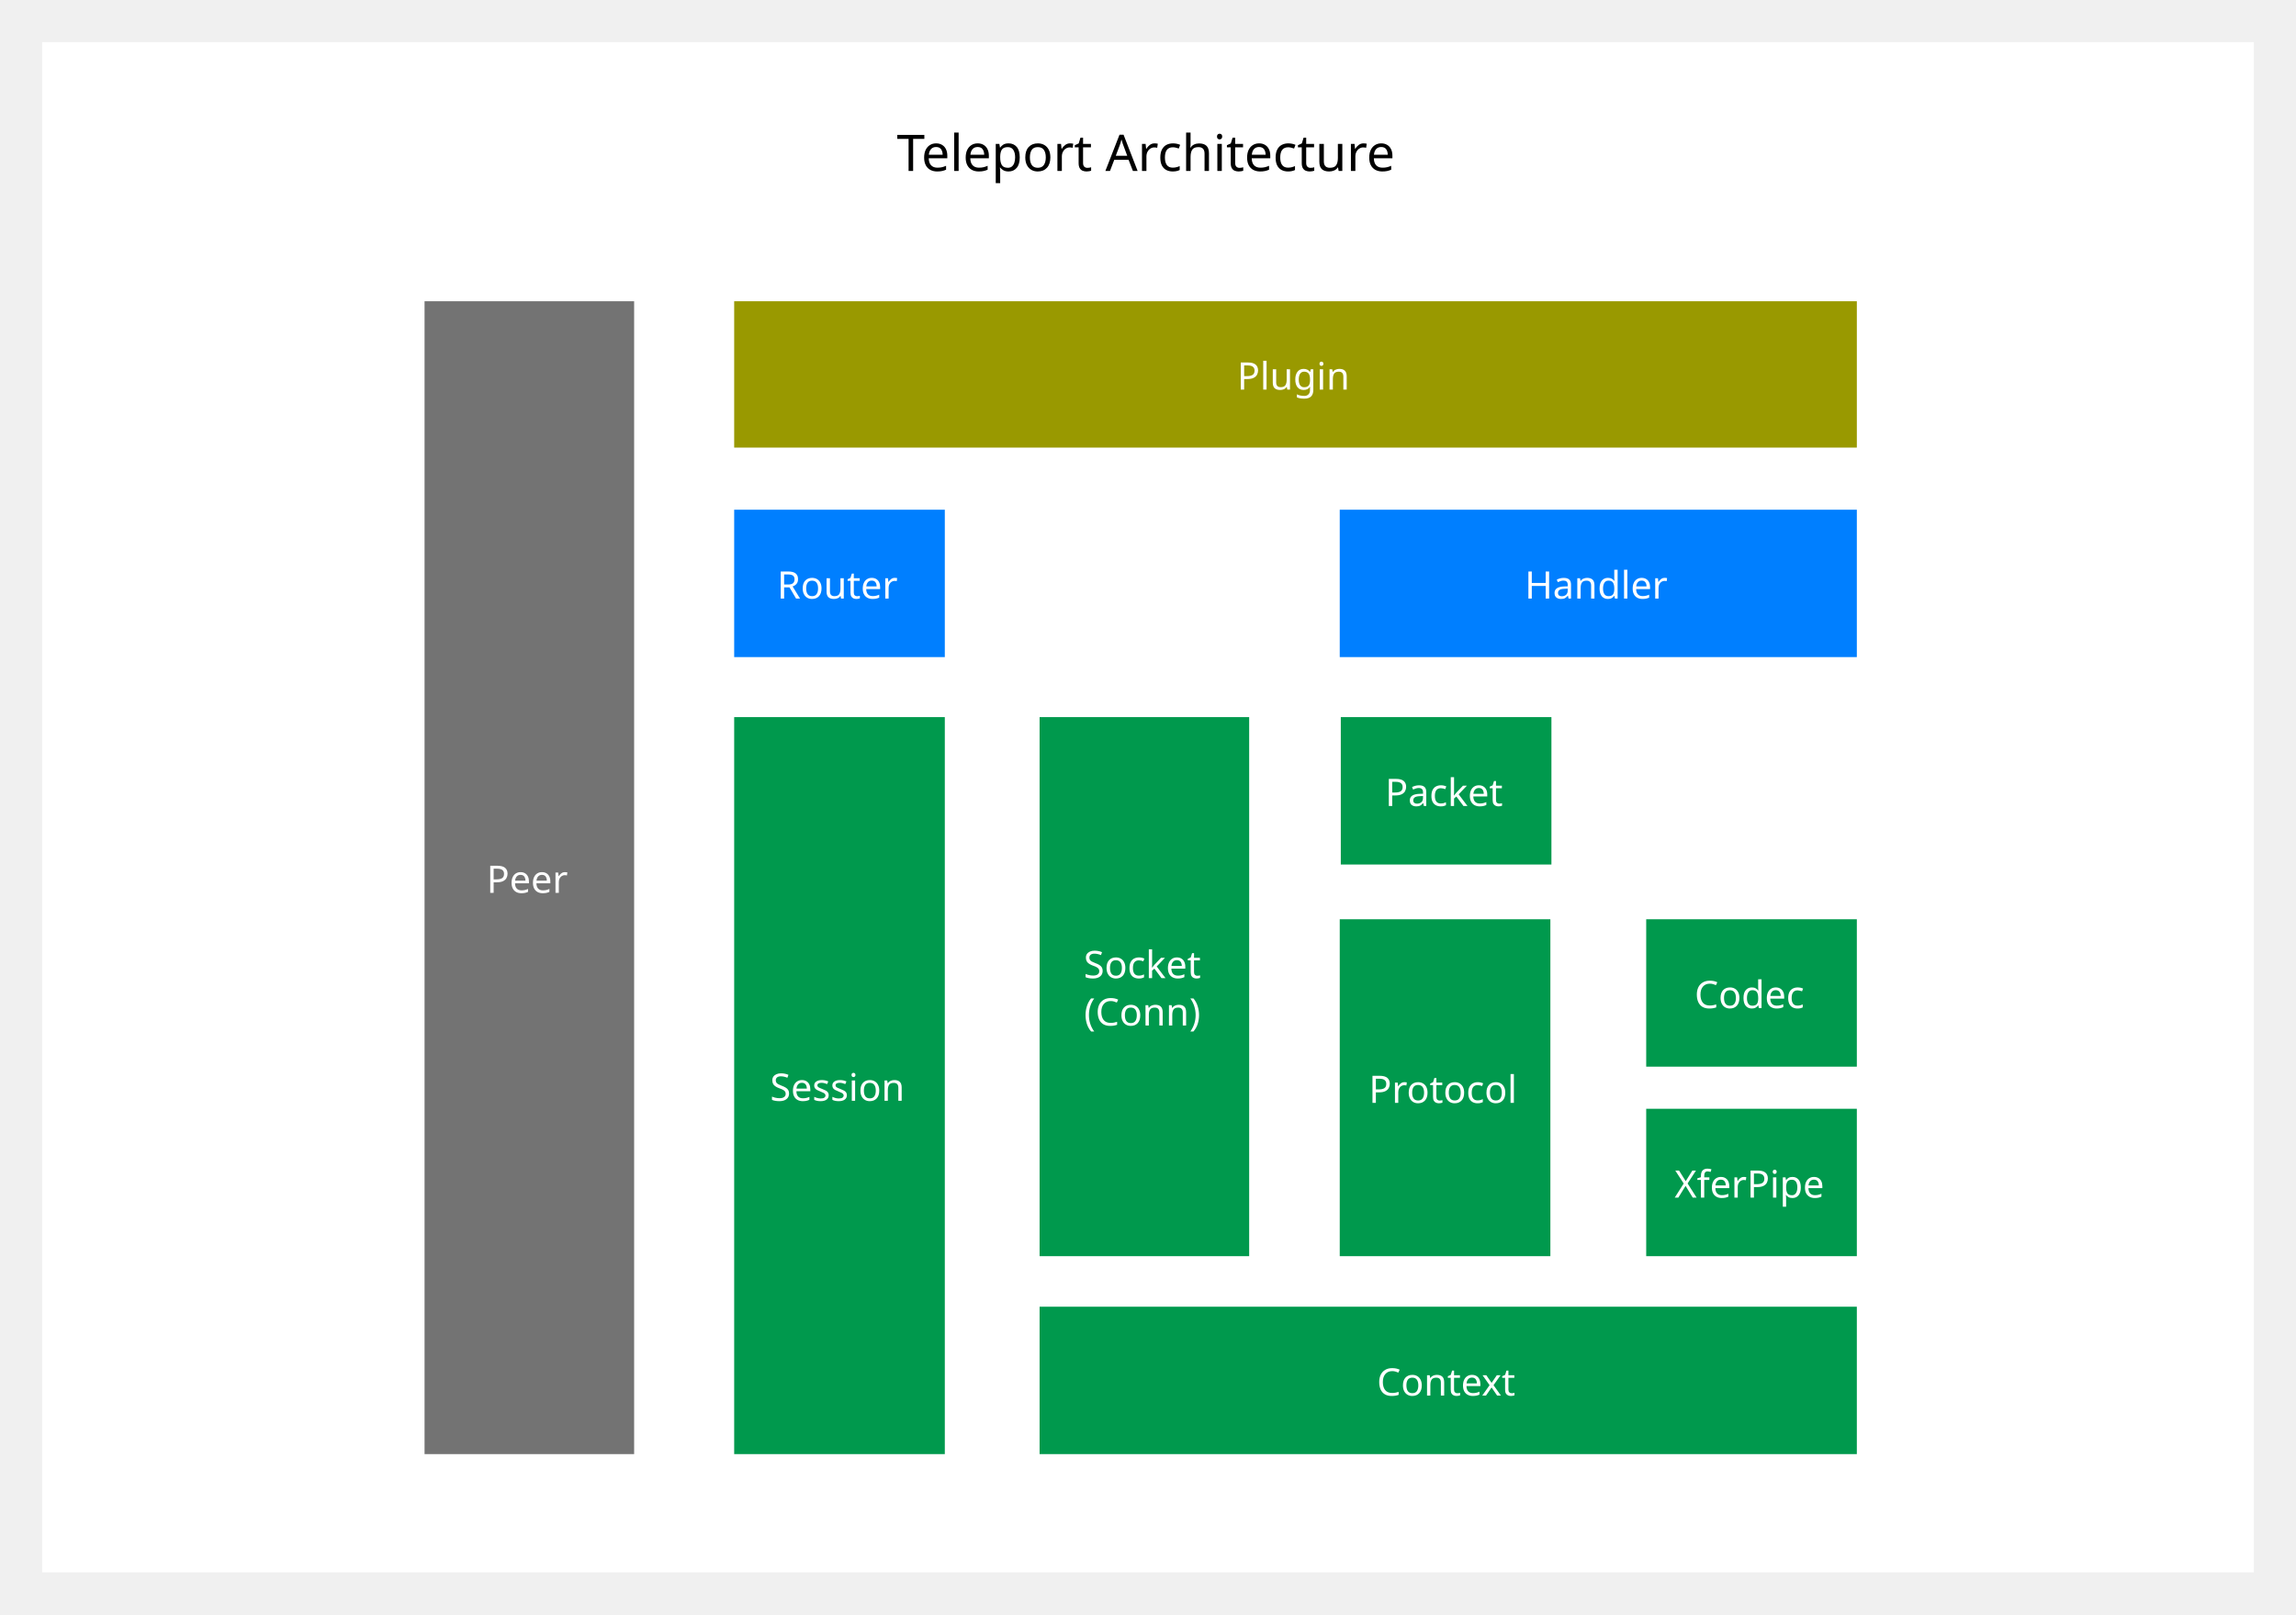
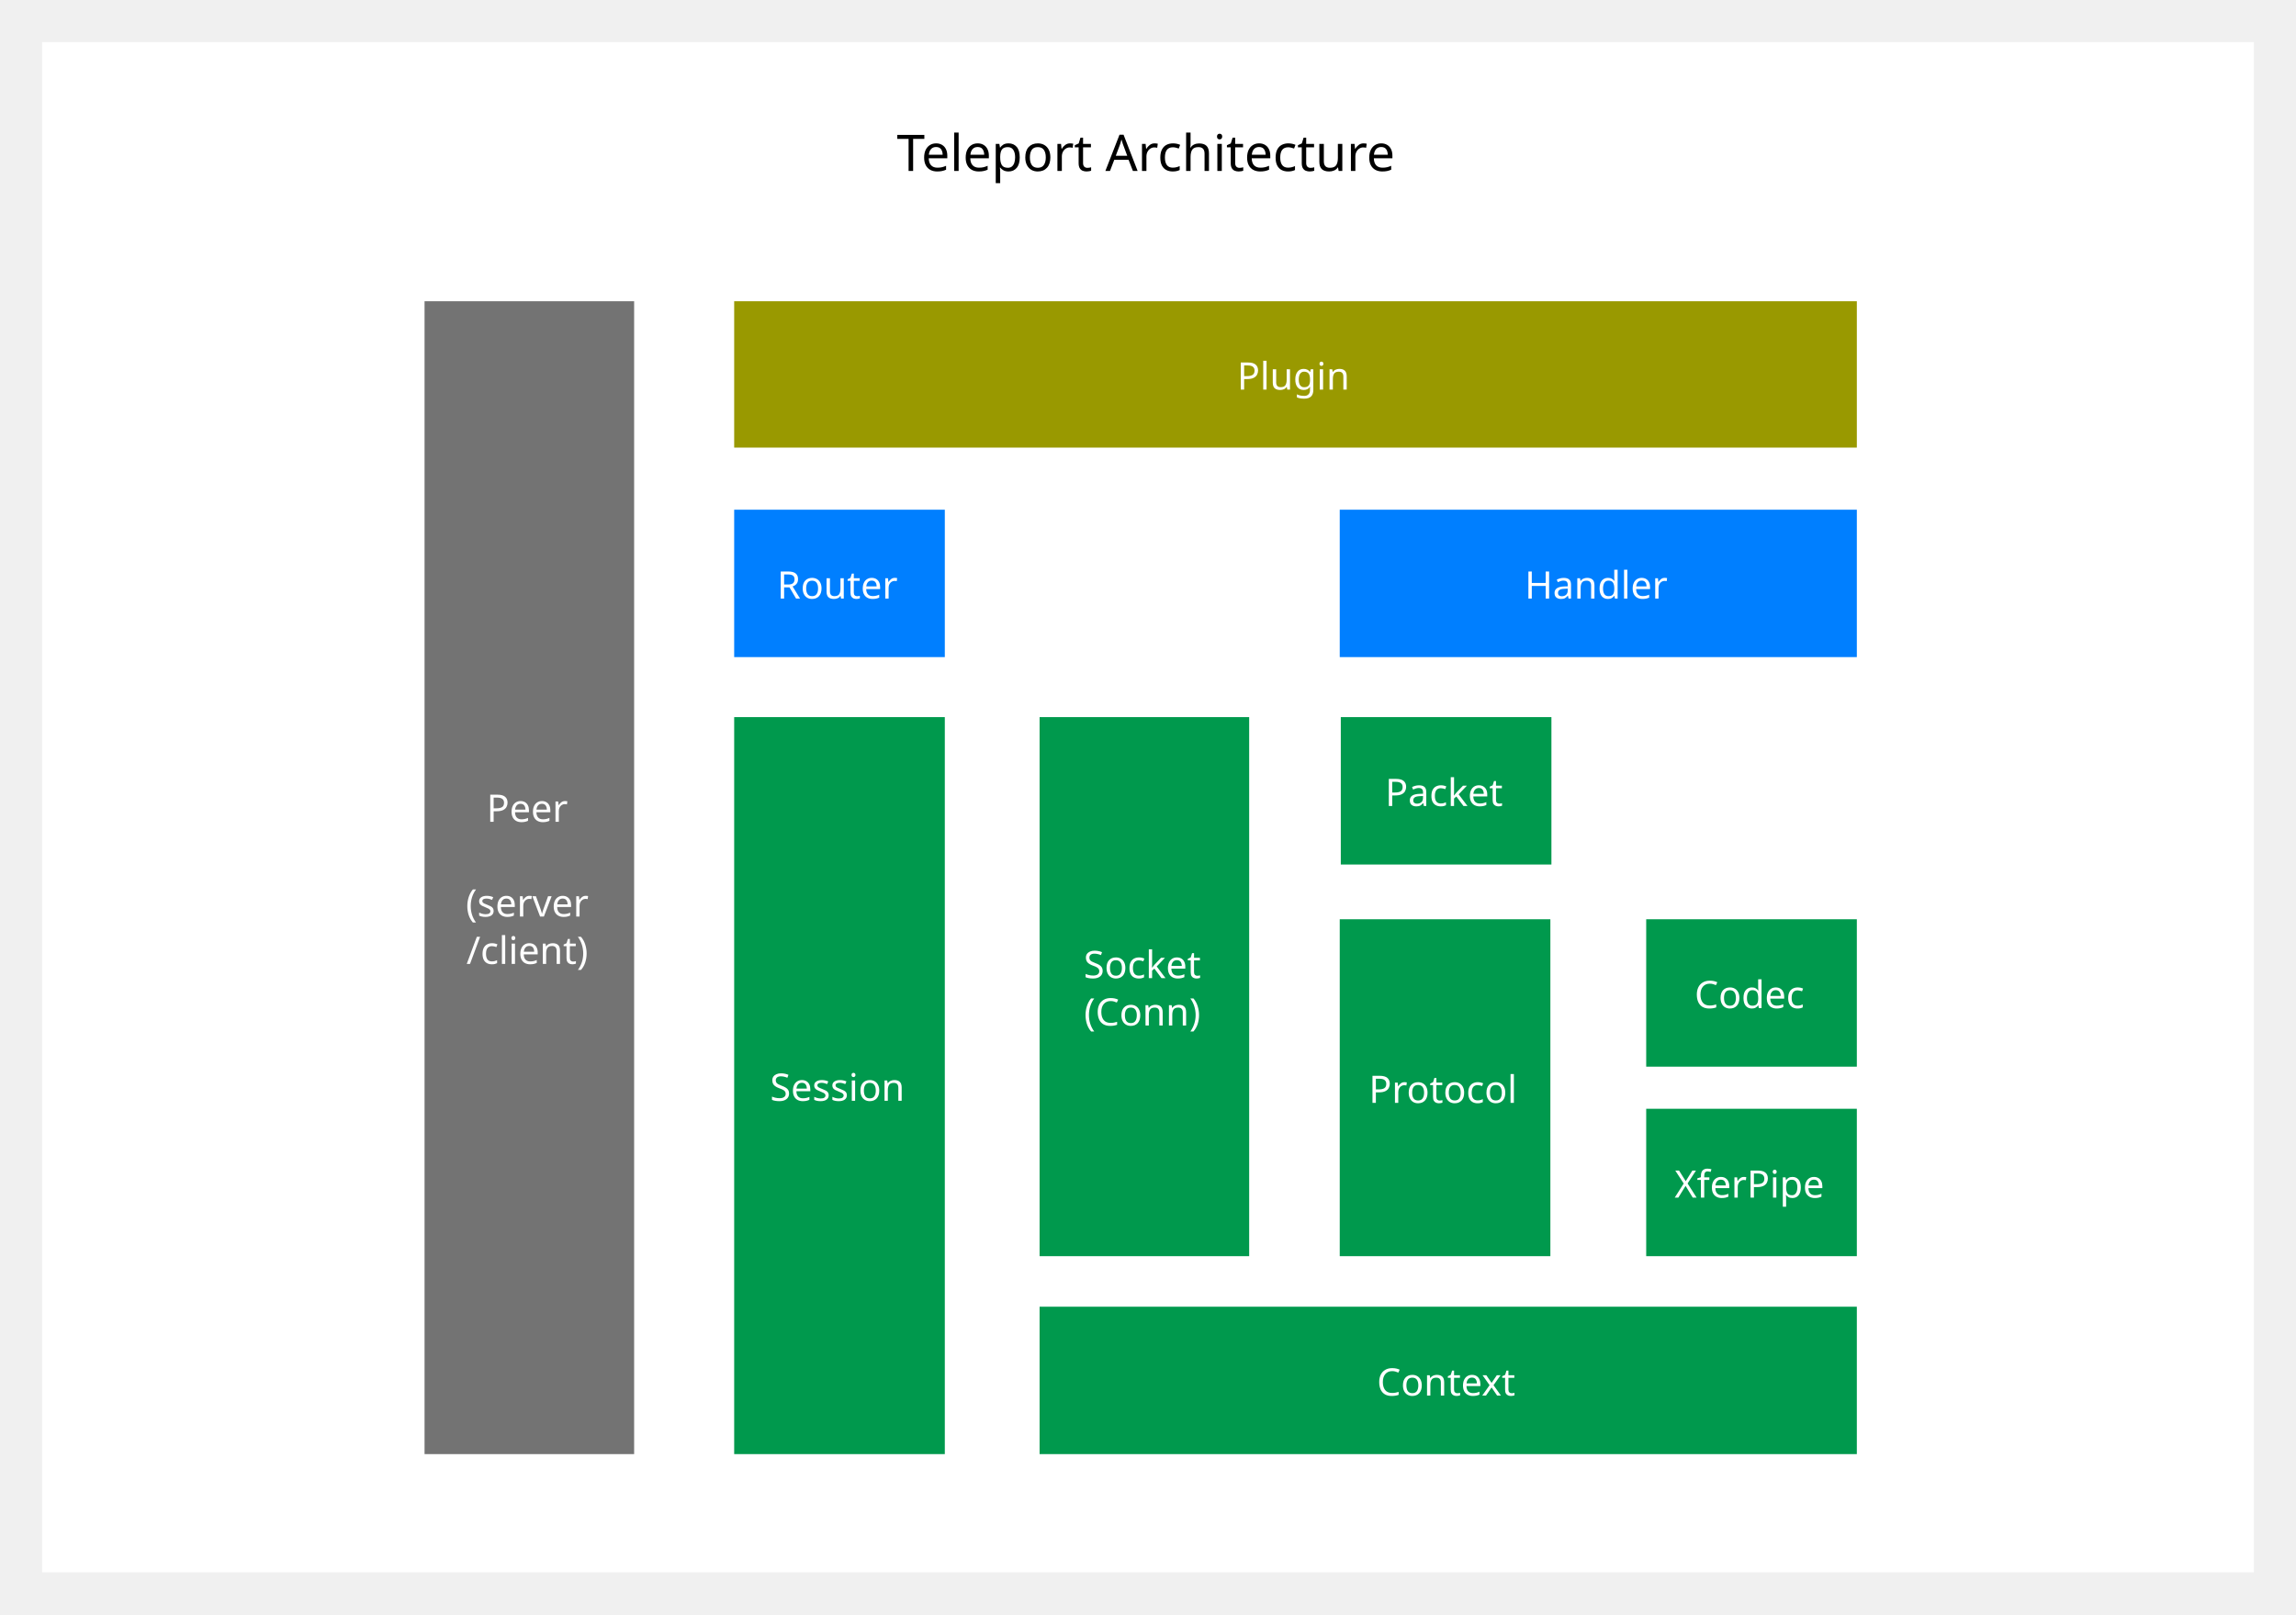
<svg xmlns="http://www.w3.org/2000/svg" id="processonSvg1000" viewBox="52.078 11.868 1090.065 766.703" width="1090.065" height="766.703">
  <defs id="ProcessOnDefs1001" />
  <g id="ProcessOnG1002">
    <path id="ProcessOnPath1003" d="M52.078 11.868H1142.143V778.571H52.078V11.868Z" fill="none" />
    <g id="ProcessOnG1004">
      <g id="ProcessOnG1005" transform="matrix(1.0,0.0,0.0,1.0,72.07757,31.86813)" opacity="1.0">
        <path id="ProcessOnPath1006" d="M0.0 0.0L1050.065 0.0L1050.065 726.703L0.0 726.703Z" stroke="none" stroke-width="0.0" stroke-dasharray="none" opacity="1.0" fill="#ffffff" />
      </g>
      <g id="ProcessOnG1007" transform="matrix(1.0,0.0,0.0,1.0,400.6429,352.4286)" opacity="1.0">
        <path id="ProcessOnPath1008" d="M0.0 0.0L100.0 0.0L100.0 350.0L0.0 350.0Z" stroke="none" stroke-width="0.0" stroke-dasharray="none" opacity="1.0" fill="#00994d" />
        <g id="ProcessOnG1009" transform="matrix(1.0,0.0,0.0,1.0,10.0,163.75)">
          <text id="ProcessOnText1010" fill="#ffffff" font-size="18" x="39.0" y="18.45" font-family="微软雅黑" font-weight="normal" font-style="normal" text-decoration="none" family="微软雅黑" text-anchor="middle" size="18">Session</text>
        </g>
      </g>
      <g id="ProcessOnG1011" transform="matrix(1.0,0.0,0.0,1.0,545.6429,352.4286)" opacity="1.0">
        <path id="ProcessOnPath1012" d="M0.0 0.0L99.5 0.0L99.5 256.0L0.0 256.0Z" stroke="none" stroke-width="0.0" stroke-dasharray="none" opacity="1.0" fill="#00994d" />
        <g id="ProcessOnG1013" transform="matrix(1.0,0.0,0.0,1.0,10.0,105.5)">
          <text id="ProcessOnText1014" fill="#ffffff" font-size="18" x="38.75" y="18.45" font-family="微软雅黑" font-weight="normal" font-style="normal" text-decoration="none" family="微软雅黑" text-anchor="middle" size="18">Socket</text>
          <text id="ProcessOnText1015" fill="#ffffff" font-size="18" x="38.75" y="40.95" font-family="微软雅黑" font-weight="normal" font-style="normal" text-decoration="none" family="微软雅黑" text-anchor="middle" size="18">(Conn)</text>
        </g>
      </g>
      <g id="ProcessOnG1016" transform="matrix(1.0,0.0,0.0,1.0,688.6429,352.4286)" opacity="1.0">
        <path id="ProcessOnPath1017" d="M0.0 0.0L100.0 0.0L100.0 70.0L0.0 70.0Z" stroke="none" stroke-width="0.0" stroke-dasharray="none" opacity="1.0" fill="#00994d" />
        <g id="ProcessOnG1018" transform="matrix(1.0,0.0,0.0,1.0,10.0,23.75)">
          <text id="ProcessOnText1019" fill="#ffffff" font-size="18" x="39.0" y="18.45" font-family="微软雅黑" font-weight="normal" font-style="normal" text-decoration="none" family="微软雅黑" text-anchor="middle" size="18">Packet</text>
        </g>
      </g>
      <g id="ProcessOnG1020" transform="matrix(1.0,0.0,0.0,1.0,688.1429,448.4286)" opacity="1.0">
        <path id="ProcessOnPath1021" d="M0.0 0.0L100.0 0.0L100.0 160.0L0.0 160.0Z" stroke="none" stroke-width="0.0" stroke-dasharray="none" opacity="1.0" fill="#00994d" />
        <g id="ProcessOnG1022" transform="matrix(1.0,0.0,0.0,1.0,10.0,68.75)">
          <text id="ProcessOnText1023" fill="#ffffff" font-size="18" x="39.0" y="18.45" font-family="微软雅黑" font-weight="normal" font-style="normal" text-decoration="none" family="微软雅黑" text-anchor="middle" size="18">Protocol</text>
        </g>
      </g>
      <g id="ProcessOnG1024" transform="matrix(1.0,0.0,0.0,1.0,833.6429,448.4286)" opacity="1.0">
        <path id="ProcessOnPath1025" d="M0.0 0.0L100.0 0.0L100.0 70.0L0.0 70.0Z" stroke="none" stroke-width="0.0" stroke-dasharray="none" opacity="1.0" fill="#00994d" />
        <g id="ProcessOnG1026" transform="matrix(1.0,0.0,0.0,1.0,10.0,23.75)">
          <text id="ProcessOnText1027" fill="#ffffff" font-size="18" x="39.0" y="18.45" font-family="微软雅黑" font-weight="normal" font-style="normal" text-decoration="none" family="微软雅黑" text-anchor="middle" size="18">Codec</text>
        </g>
      </g>
      <g id="ProcessOnG1028" transform="matrix(1.0,0.0,0.0,1.0,400.6429,154.9286)" opacity="1.0">
        <path id="ProcessOnPath1029" d="M0.0 0.0L533.0 0.0L533.0 69.5L0.0 69.5Z" stroke="none" stroke-width="0.0" stroke-dasharray="none" opacity="1.0" fill="#999900" />
        <g id="ProcessOnG1030" transform="matrix(1.0,0.0,0.0,1.0,10.0,23.5)">
          <text id="ProcessOnText1031" fill="#ffffff" font-size="18" x="255.5" y="18.45" font-family="微软雅黑" font-weight="normal" font-style="normal" text-decoration="none" family="微软雅黑" text-anchor="middle" size="18">Plugin</text>
        </g>
      </g>
      <g id="ProcessOnG1032" transform="matrix(1.0,0.0,0.0,1.0,688.1429,253.9286)" opacity="1.0">
        <path id="ProcessOnPath1033" d="M0.0 0.0L245.5 0.0L245.5 70.0L0.0 70.0Z" stroke="none" stroke-width="0.0" stroke-dasharray="none" opacity="1.0" fill="#007fff" />
        <g id="ProcessOnG1034" transform="matrix(1.0,0.0,0.0,1.0,10.0,23.75)">
          <text id="ProcessOnText1035" fill="#ffffff" font-size="18" x="111.75" y="18.45" font-family="微软雅黑" font-weight="normal" font-style="normal" text-decoration="none" family="微软雅黑" text-anchor="middle" size="18">Handler</text>
        </g>
      </g>
      <g id="ProcessOnG1036" transform="matrix(1.0,0.0,0.0,1.0,253.6429,154.9286)" opacity="1.0">
        <path id="ProcessOnPath1037" d="M0.0 0.0L99.5 0.0L99.5 547.5L0.0 547.5Z" stroke="none" stroke-width="0.0" stroke-dasharray="none" opacity="1.0" fill="#737373" />
-         <g id="ProcessOnG1038" transform="matrix(1.0,0.0,0.0,1.0,10.0,262.5)">
+         <g id="ProcessOnG1038" transform="matrix(1.0,0.0,0.0,1.0,10.0,228.75)">
          <text id="ProcessOnText1039" fill="#ffffff" font-size="18" x="38.75" y="18.45" font-family="微软雅黑" font-weight="normal" font-style="normal" text-decoration="none" family="微软雅黑" text-anchor="middle" size="18">Peer</text>
+           <text id="ProcessOnText1040" fill="#ffffff" font-size="18" x="38.75" y="40.95" font-family="微软雅黑" font-weight="normal" font-style="normal" text-decoration="none" family="微软雅黑" text-anchor="middle" size="18" />
+           <text id="ProcessOnText1041" fill="#ffffff" font-size="18" x="38.75" y="63.45" font-family="微软雅黑" font-weight="normal" font-style="normal" text-decoration="none" family="微软雅黑" text-anchor="middle" size="18">(server</text>
+           <text id="ProcessOnText1042" fill="#ffffff" font-size="18" x="38.75" y="85.95" font-family="微软雅黑" font-weight="normal" font-style="normal" text-decoration="none" family="微软雅黑" text-anchor="middle" size="18">/client)</text>
        </g>
      </g>
-       <g id="ProcessOnG1040" transform="matrix(1.0,0.0,0.0,1.0,833.6429,538.4286)" opacity="1.0">
-         <path id="ProcessOnPath1041" d="M0.0 0.0L100.0 0.0L100.0 70.0L0.0 70.0Z" stroke="none" stroke-width="0.0" stroke-dasharray="none" opacity="1.0" fill="#00994d" />
-         <g id="ProcessOnG1042" transform="matrix(1.0,0.0,0.0,1.0,10.0,23.75)">
-           <text id="ProcessOnText1043" fill="#ffffff" font-size="18" x="39.0" y="18.45" font-family="微软雅黑" font-weight="normal" font-style="normal" text-decoration="none" family="微软雅黑" text-anchor="middle" size="18">XferPipe</text>
+       <g id="ProcessOnG1043" transform="matrix(1.0,0.0,0.0,1.0,833.6429,538.4286)" opacity="1.0">
+         <path id="ProcessOnPath1044" d="M0.0 0.0L100.0 0.0L100.0 70.0L0.0 70.0Z" stroke="none" stroke-width="0.0" stroke-dasharray="none" opacity="1.0" fill="#00994d" />
+         <g id="ProcessOnG1045" transform="matrix(1.0,0.0,0.0,1.0,10.0,23.75)">
+           <text id="ProcessOnText1046" fill="#ffffff" font-size="18" x="39.0" y="18.45" font-family="微软雅黑" font-weight="normal" font-style="normal" text-decoration="none" family="微软雅黑" text-anchor="middle" size="18">XferPipe</text>
        </g>
      </g>
-       <g id="ProcessOnG1044" transform="matrix(1.0,0.0,0.0,1.0,400.6429,253.9286)" opacity="1.0">
-         <path id="ProcessOnPath1045" d="M0.0 0.0L100.0 0.0L100.0 70.0L0.0 70.0Z" stroke="none" stroke-width="0.0" stroke-dasharray="none" opacity="1.0" fill="#007fff" />
-         <g id="ProcessOnG1046" transform="matrix(1.0,0.0,0.0,1.0,10.0,23.75)">
-           <text id="ProcessOnText1047" fill="#ffffff" font-size="18" x="39.0" y="18.45" font-family="微软雅黑" font-weight="normal" font-style="normal" text-decoration="none" family="微软雅黑" text-anchor="middle" size="18">Router</text>
+       <g id="ProcessOnG1047" transform="matrix(1.0,0.0,0.0,1.0,400.6429,253.9286)" opacity="1.0">
+         <path id="ProcessOnPath1048" d="M0.0 0.0L100.0 0.0L100.0 70.0L0.0 70.0Z" stroke="none" stroke-width="0.0" stroke-dasharray="none" opacity="1.0" fill="#007fff" />
+         <g id="ProcessOnG1049" transform="matrix(1.0,0.0,0.0,1.0,10.0,23.75)">
+           <text id="ProcessOnText1050" fill="#ffffff" font-size="18" x="39.0" y="18.45" font-family="微软雅黑" font-weight="normal" font-style="normal" text-decoration="none" family="微软雅黑" text-anchor="middle" size="18">Router</text>
        </g>
      </g>
-       <g id="ProcessOnG1048" transform="matrix(1.0,0.0,0.0,1.0,545.6429,632.4286)" opacity="1.0">
-         <path id="ProcessOnPath1049" d="M0.0 0.0L388.0 0.0L388.0 70.0L0.0 70.0Z" stroke="none" stroke-width="0.0" stroke-dasharray="none" opacity="1.0" fill="#00994d" />
-         <g id="ProcessOnG1050" transform="matrix(1.0,0.0,0.0,1.0,10.0,23.75)">
-           <text id="ProcessOnText1051" fill="#ffffff" font-size="18" x="183.0" y="18.45" font-family="微软雅黑" font-weight="normal" font-style="normal" text-decoration="none" family="微软雅黑" text-anchor="middle" size="18">Context</text>
+       <g id="ProcessOnG1051" transform="matrix(1.0,0.0,0.0,1.0,545.6429,632.4286)" opacity="1.0">
+         <path id="ProcessOnPath1052" d="M0.0 0.0L388.0 0.0L388.0 70.0L0.0 70.0Z" stroke="none" stroke-width="0.0" stroke-dasharray="none" opacity="1.0" fill="#00994d" />
+         <g id="ProcessOnG1053" transform="matrix(1.0,0.0,0.0,1.0,10.0,23.75)">
+           <text id="ProcessOnText1054" fill="#ffffff" font-size="18" x="183.0" y="18.45" font-family="微软雅黑" font-weight="normal" font-style="normal" text-decoration="none" family="微软雅黑" text-anchor="middle" size="18">Context</text>
        </g>
      </g>
-       <g id="ProcessOnG1052" transform="matrix(1.0,0.0,0.0,1.0,458.5138,56.92308)" opacity="1.0">
-         <path id="ProcessOnPath1053" d="M0.0 0.0L277.193 0.0L277.193 53.077L0.0 53.077Z" stroke="none" stroke-width="0.0" stroke-dasharray="none" opacity="1.0" fill="none" />
-         <g id="ProcessOnG1054" transform="matrix(1.0,0.0,0.0,1.0,0.0,11.53846)">
-           <text id="ProcessOnText1055" fill="#000000" font-size="24" x="137.596" y="24.6" font-family="微软雅黑" font-weight="normal" font-style="normal" text-decoration="none" family="微软雅黑" text-anchor="middle" size="24">Teleport Architecture</text>
+       <g id="ProcessOnG1055" transform="matrix(1.0,0.0,0.0,1.0,458.5138,56.92308)" opacity="1.0">
+         <path id="ProcessOnPath1056" d="M0.0 0.0L277.193 0.0L277.193 53.077L0.0 53.077Z" stroke="none" stroke-width="0.0" stroke-dasharray="none" opacity="1.0" fill="none" />
+         <g id="ProcessOnG1057" transform="matrix(1.0,0.0,0.0,1.0,0.0,11.53846)">
+           <text id="ProcessOnText1058" fill="#000000" font-size="24" x="137.596" y="24.6" font-family="微软雅黑" font-weight="normal" font-style="normal" text-decoration="none" family="微软雅黑" text-anchor="middle" size="24">Teleport Architecture</text>
        </g>
      </g>
    </g>
  </g>
</svg>
